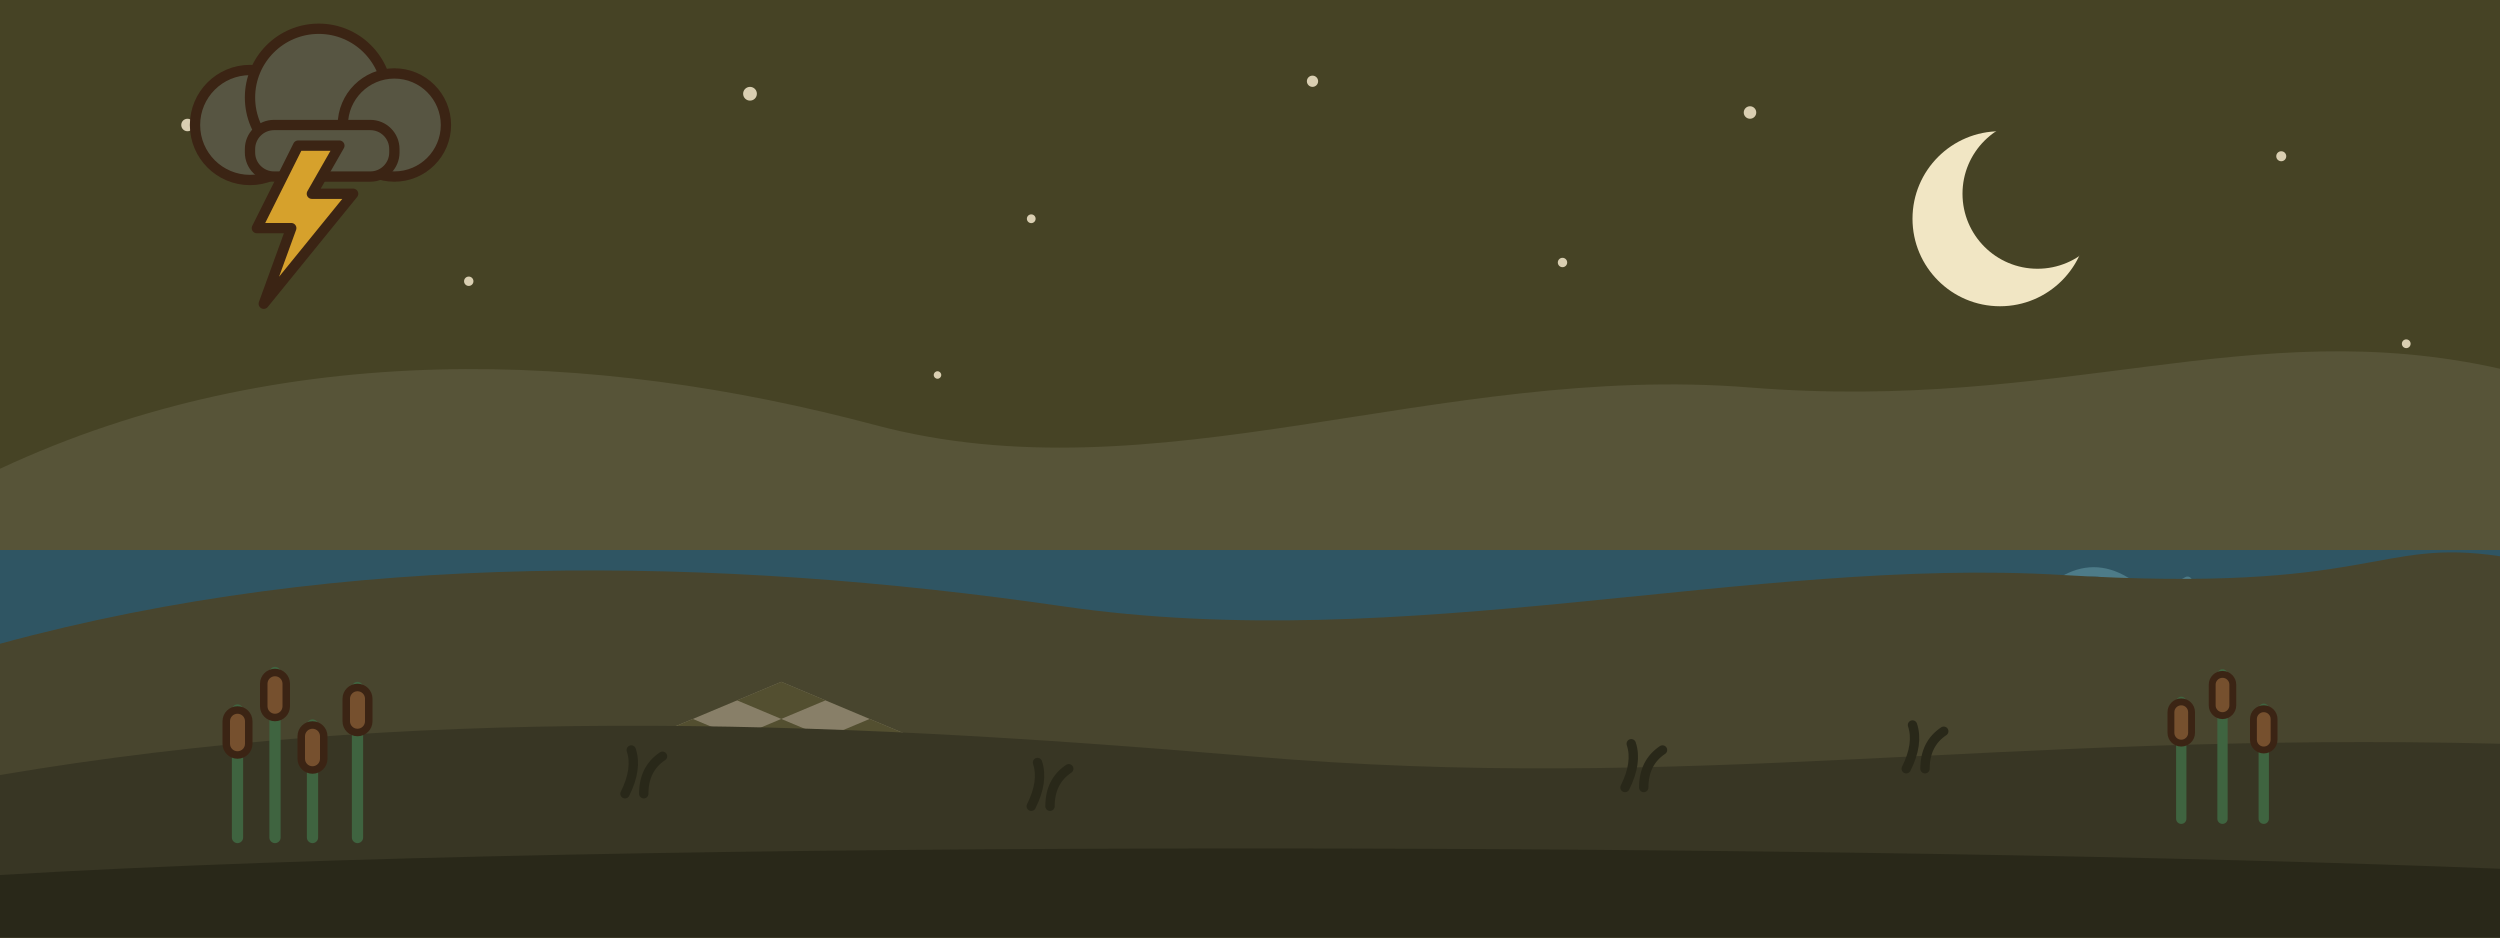
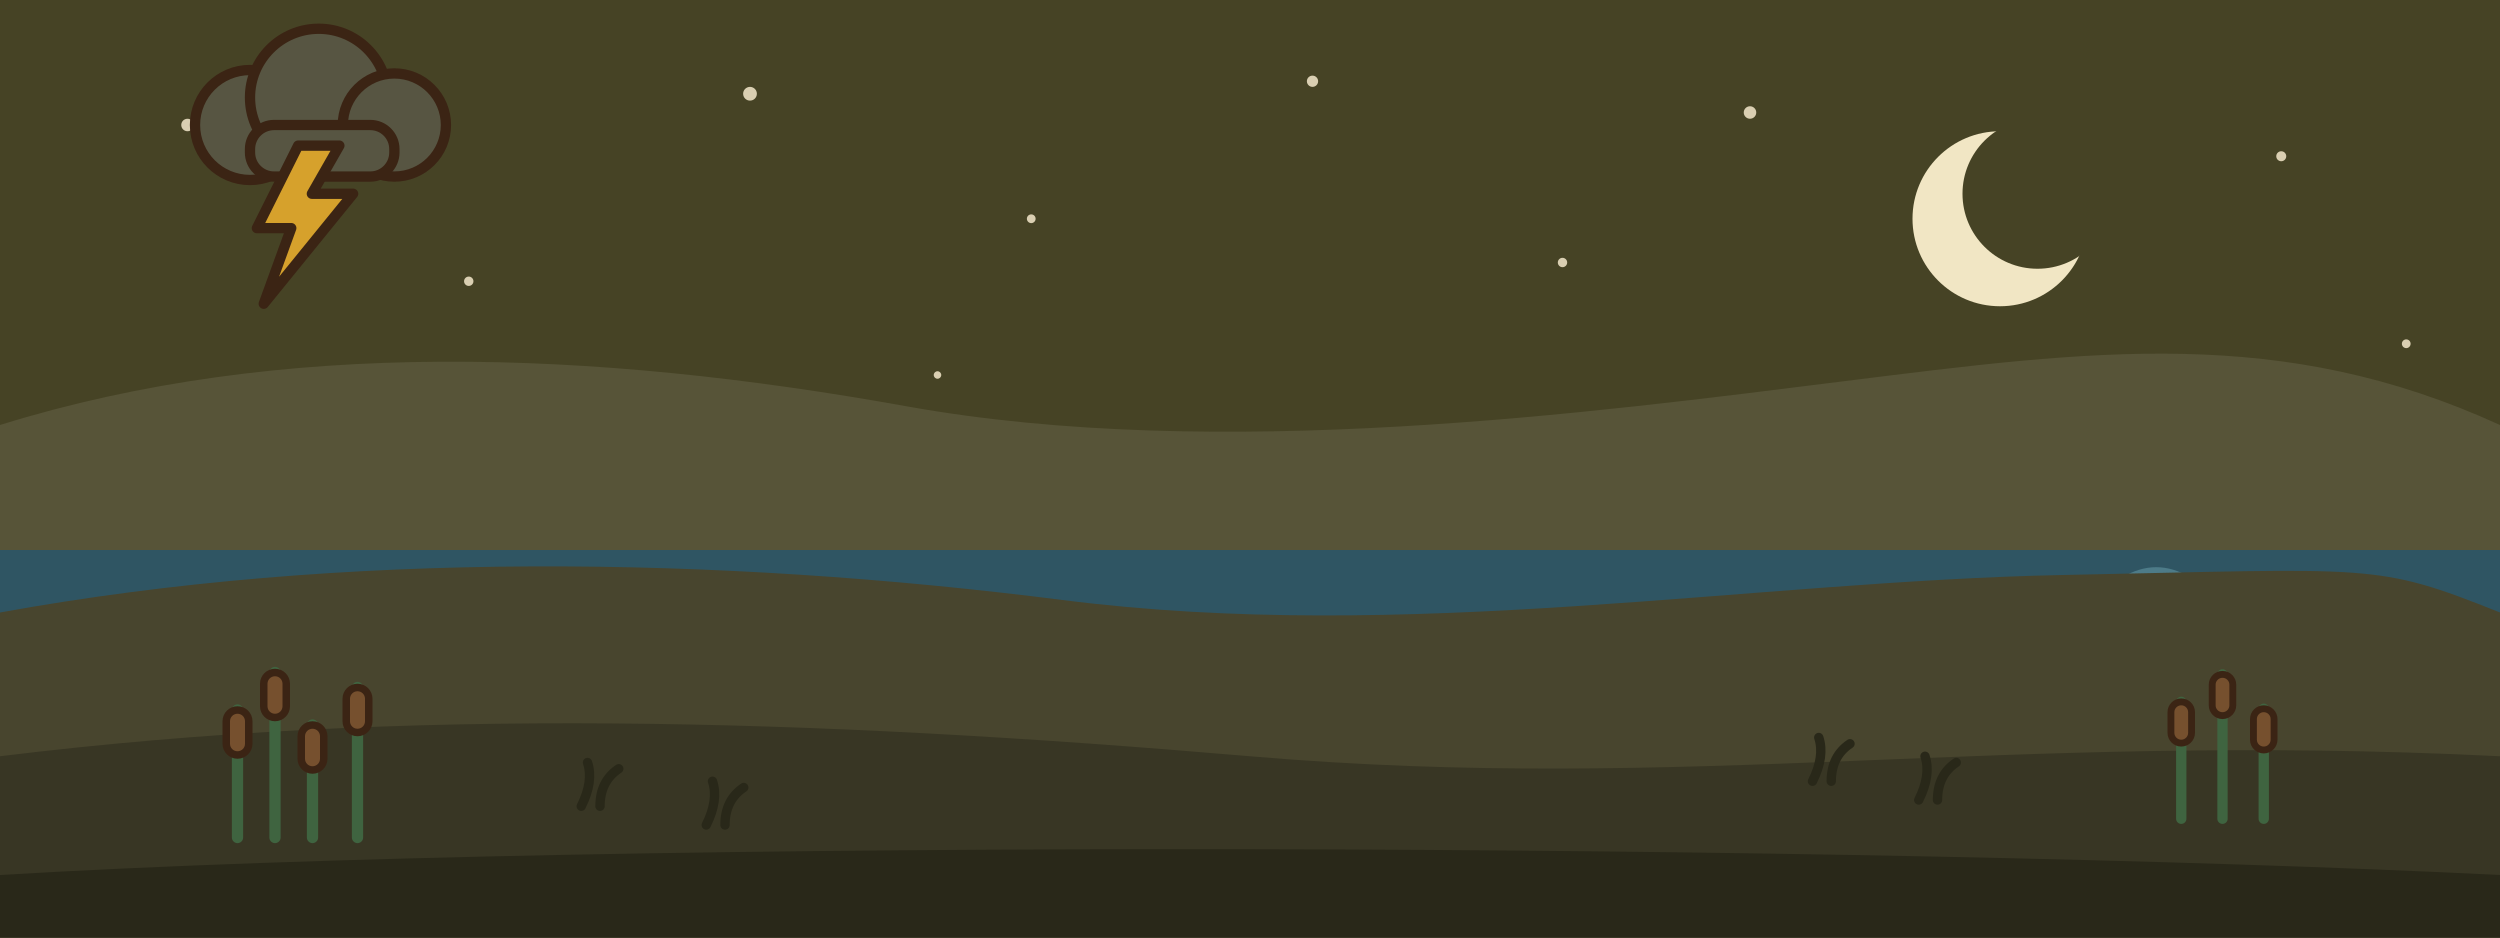
<svg xmlns="http://www.w3.org/2000/svg" viewBox="0 0 800 300" role="img" aria-labelledby="t">
  <rect width="800" height="300" fill="#464325" />
  <g fill="#fff3d6" opacity=".8">
    <circle cx="60" cy="40" r="2" />
    <circle cx="150" cy="90" r="1.5" />
    <circle cx="240" cy="30" r="2.2" />
    <circle cx="330" cy="70" r="1.4" />
    <circle cx="420" cy="26" r="1.8" />
    <circle cx="500" cy="84" r="1.5" />
    <circle cx="560" cy="36" r="2" />
    <circle cx="730" cy="50" r="1.6" />
    <circle cx="770" cy="110" r="1.4" />
    <circle cx="300" cy="120" r="1.2" />
    <circle cx="90" cy="130" r="1.3" />
  </g>
  <circle cx="640" cy="70" r="28" fill="#f1e6c4" />
  <circle cx="652" cy="62" r="24" fill="#464325" />
-   <path d="M0 150C90 108 190 112 280 136S460 116 560 124 720 100 800 118V300H0Z" fill="#575438" />
+   <path d="M0 136C90 108 190 112 290 130S510 132 590 122 730 104 800 136V300H0Z" fill="#575438" />
  <path d="M0 176H800V230H0Z" fill="#2f5563" />
-   <path d="M120 192q10-6 20 0t20 0M520 200q10-6 20 0t20 0M660 186q10-6 20 0t20 0M300 206q10-6 20 0t20 0" fill="none" stroke="#4d7b88" stroke-width="3" stroke-linecap="round" />
-   <path d="M0 206C110 176 230 178 340 194S560 178 660 184 760 172 800 178V300H0Z" fill="#48452e" />
-   <g transform="translate(250 236) scale(1 .42) rotate(45)" opacity=".5">
+   <path d="M120 192q10-6 20 0t20 0M176 204q10-6 20 0t20 0M600 200q10-6 20 0t20 0M680 186q10-6 20 0t20 0" fill="none" stroke="#4d7b88" stroke-width="3" stroke-linecap="round" />
+   <path d="M0 196C110 176 230 178 340 192S560 186 660 184 760 180 800 196V300H0Z" fill="#48452e" />
+   <g transform="translate(196 250) scale(1 .42) rotate(45)" opacity=".5">
    <rect x="-30" y="-30" width="60" height="60" fill="#c8baa2" />
    <path d="M-30-30h20v20h-20zM10-30h20v20H10zM-10-10h20v20h-20zM-30 10h20v20h-20zM10 10h20v20H10z" fill="#5d5932" />
  </g>
-   <path d="M0 248C130 226 260 230 400 242S640 234 800 238V300H0Z" fill="#383624" />
+   <path d="M0 242C130 226 260 230 400 242S640 234 800 242V300H0Z" fill="#383624" />
  <g stroke="#3b2414" stroke-width="3" stroke-linejoin="round" stroke-linecap="round">
    <g transform="translate(80 40) scale(1.1)" fill="#575542">
      <circle r="16" />
      <circle cx="20" cy="-8" r="20" />
      <circle cx="42" r="15" />
      <rect width="42" height="15" rx="7" />
    </g>
    <g transform="translate(80 40) scale(1.1)">
      <path d="M14 6L2 30H12L4 52L30 20H18L26 6Z" fill="#d6a12c" />
    </g>
  </g>
  <g transform="translate(-20.0 88.0) scale(1.2)">
    <g stroke="#3b2414" stroke-width="3.5" stroke-linejoin="round" stroke-linecap="round">
      <path d="M80 150V116" fill="none" stroke="#3f6440" stroke-width="3" />
      <rect x="77" y="116" width="6" height="12" rx="3" fill="#76502e" stroke-width="2" />
      <path d="M90 150V106" fill="none" stroke="#3f6440" stroke-width="3" />
      <rect x="87" y="106" width="6" height="12" rx="3" fill="#76502e" stroke-width="2" />
      <path d="M100 150V120" fill="none" stroke="#3f6440" stroke-width="3" />
      <rect x="97" y="120" width="6" height="12" rx="3" fill="#76502e" stroke-width="2" />
      <path d="M112 150V110" fill="none" stroke="#3f6440" stroke-width="3" />
      <rect x="109" y="110" width="6" height="12" rx="3" fill="#76502e" stroke-width="2" />
    </g>
  </g>
  <g transform="translate(610.0 97.0) scale(1.1)">
    <g stroke="#3b2414" stroke-width="3.5" stroke-linejoin="round" stroke-linecap="round">
      <path d="M80 150V116" fill="none" stroke="#3f6440" stroke-width="3" />
      <rect x="77" y="116" width="6" height="12" rx="3" fill="#76502e" stroke-width="2" />
      <path d="M92 150V108" fill="none" stroke="#3f6440" stroke-width="3" />
      <rect x="89" y="108" width="6" height="12" rx="3" fill="#76502e" stroke-width="2" />
      <path d="M104 150V118" fill="none" stroke="#3f6440" stroke-width="3" />
      <rect x="101" y="118" width="6" height="12" rx="3" fill="#76502e" stroke-width="2" />
    </g>
  </g>
-   <path d="M200 254q4-8 2-14M206 254q0-8 6-12M520 252q4-8 2-14M526 252q0-8 6-12M610 246q4-8 2-14M616 246q0-8 6-12M330 258q4-8 2-14M336 258q0-8 6-12" fill="none" stroke="#292819" stroke-width="3" stroke-linecap="round" />
-   <path d="M0 280C200 268 600 270 800 278V300H0Z" fill="#292819" />
+   <path d="M186 258q4-8 2-14M192 258q0-8 6-12M226 264q4-8 2-14M232 264q0-8 6-12M580 250q4-8 2-14M586 250q0-8 6-12M614 256q4-8 2-14M620 256q0-8 6-12" fill="none" stroke="#292819" stroke-width="3" stroke-linecap="round" />
+   <path d="M0 280C200 268 600 270 800 280V300H0Z" fill="#292819" />
</svg>
